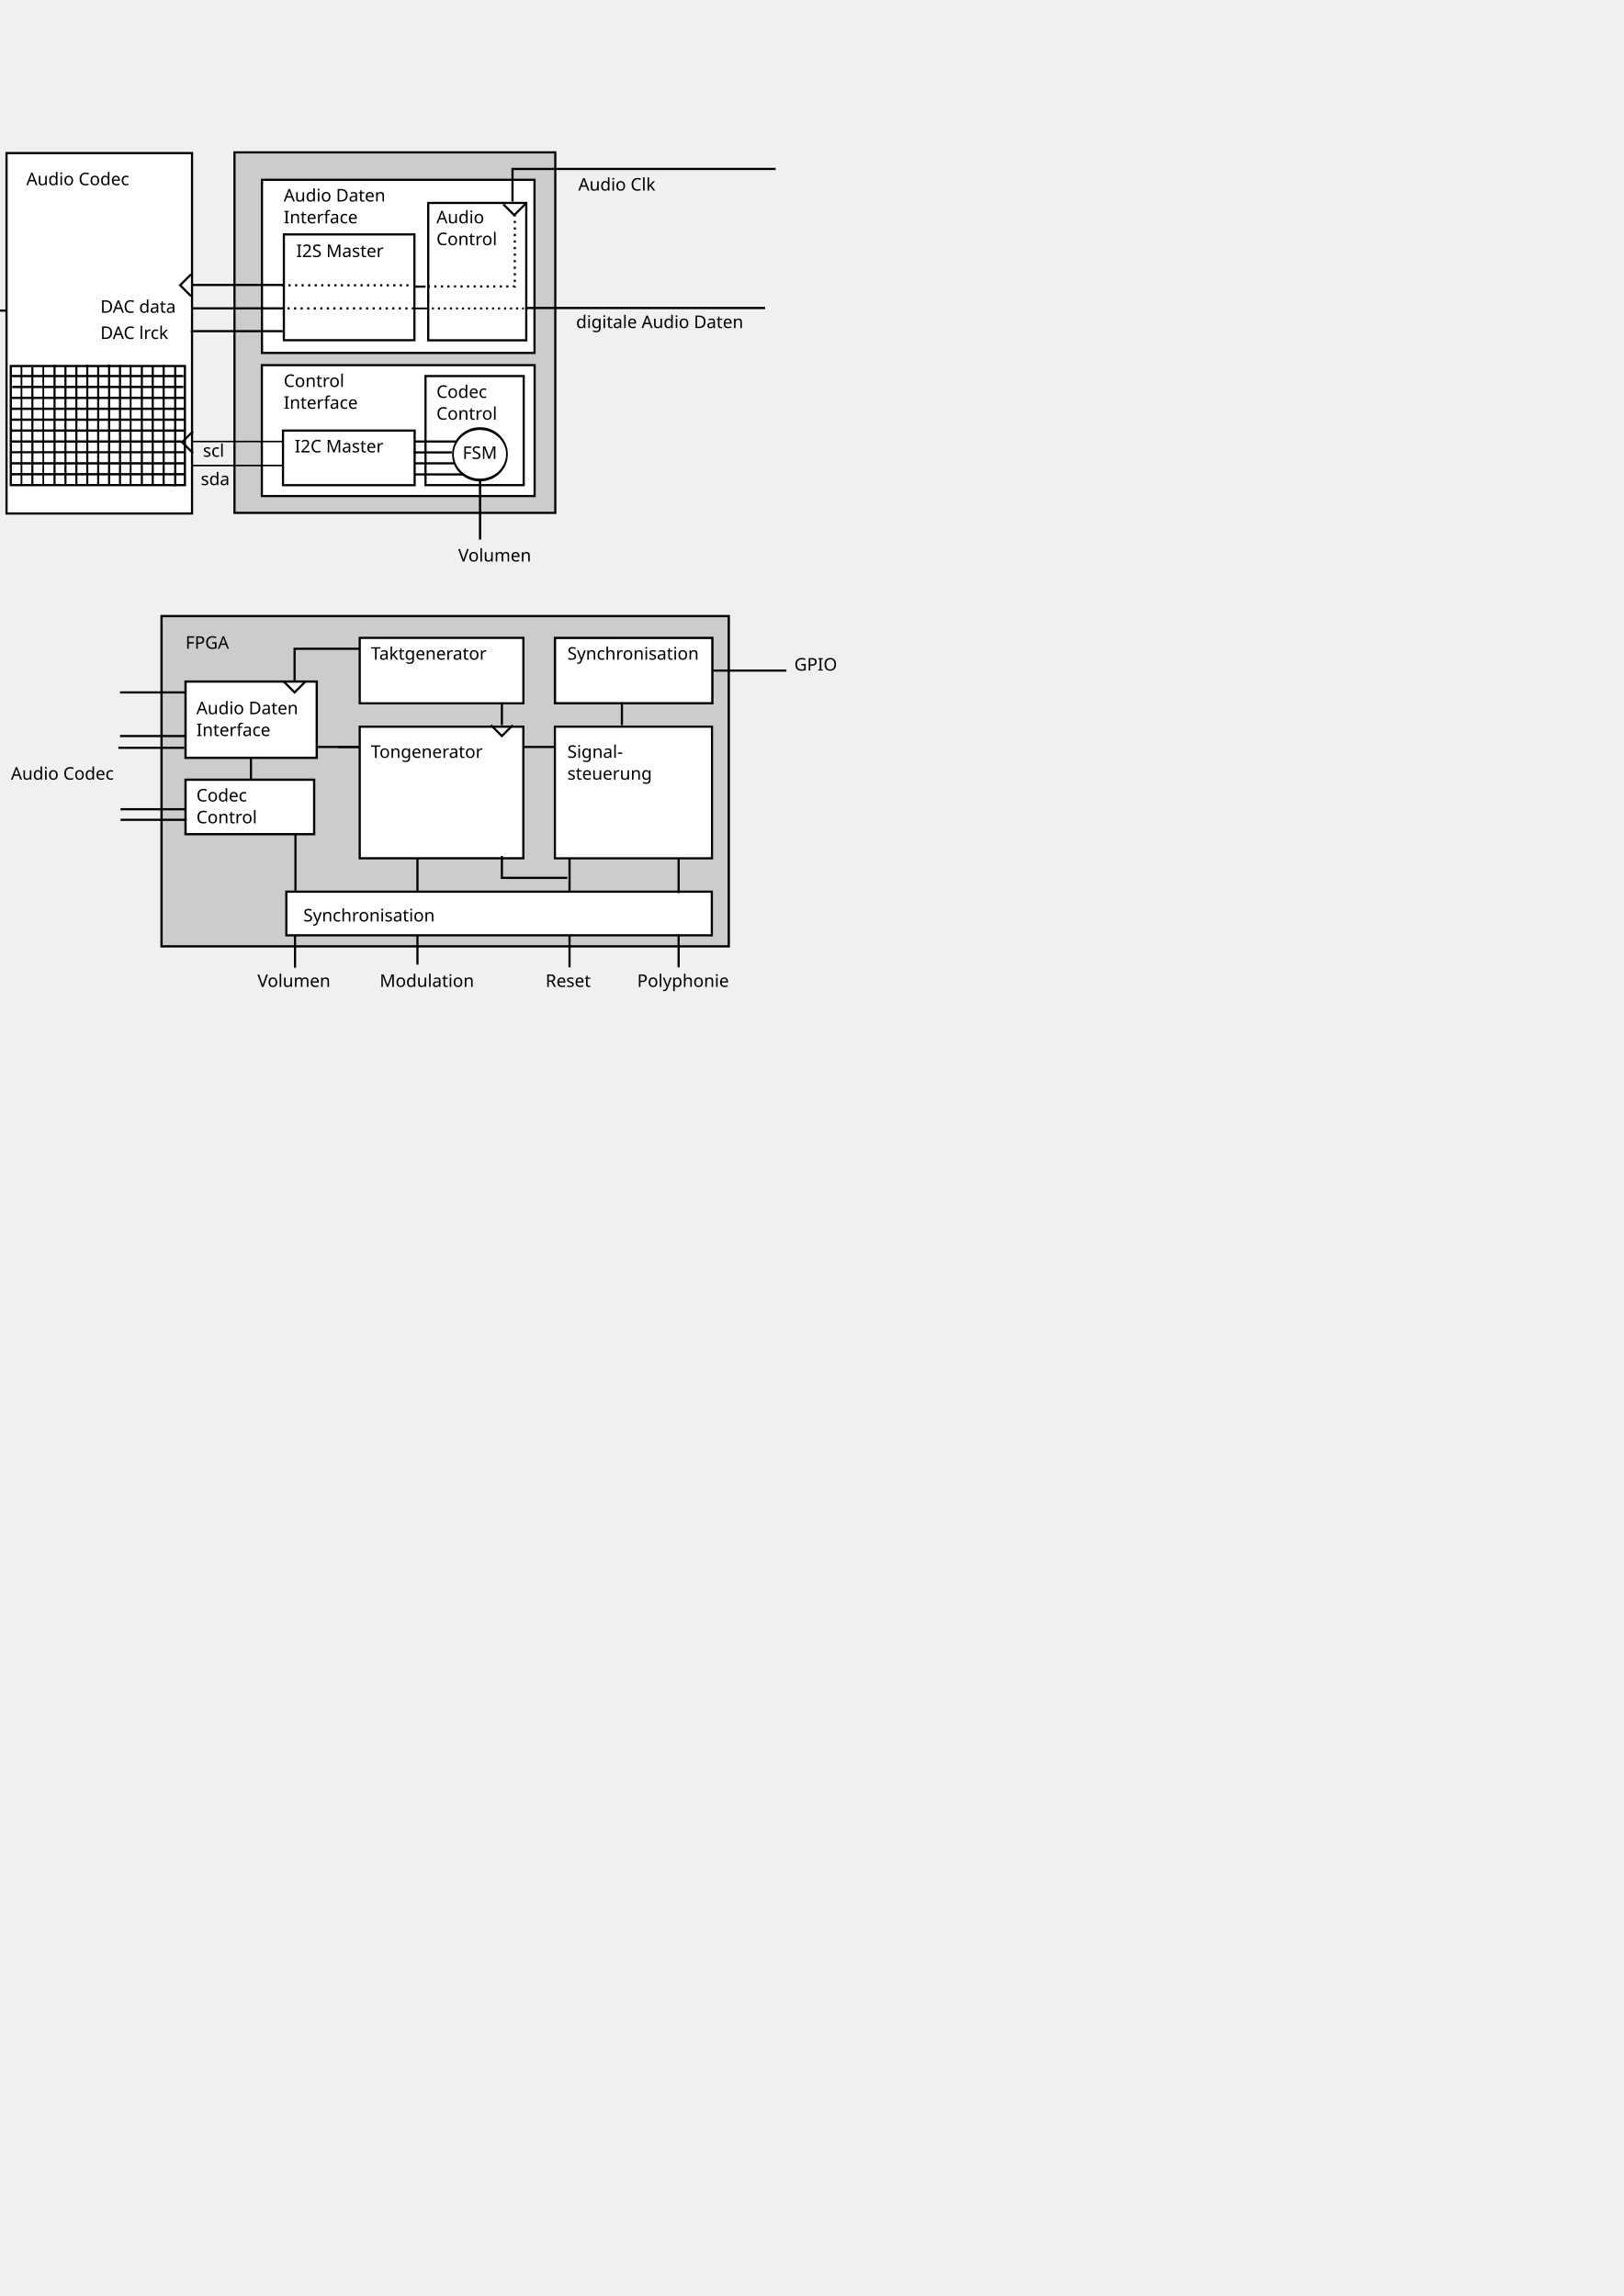
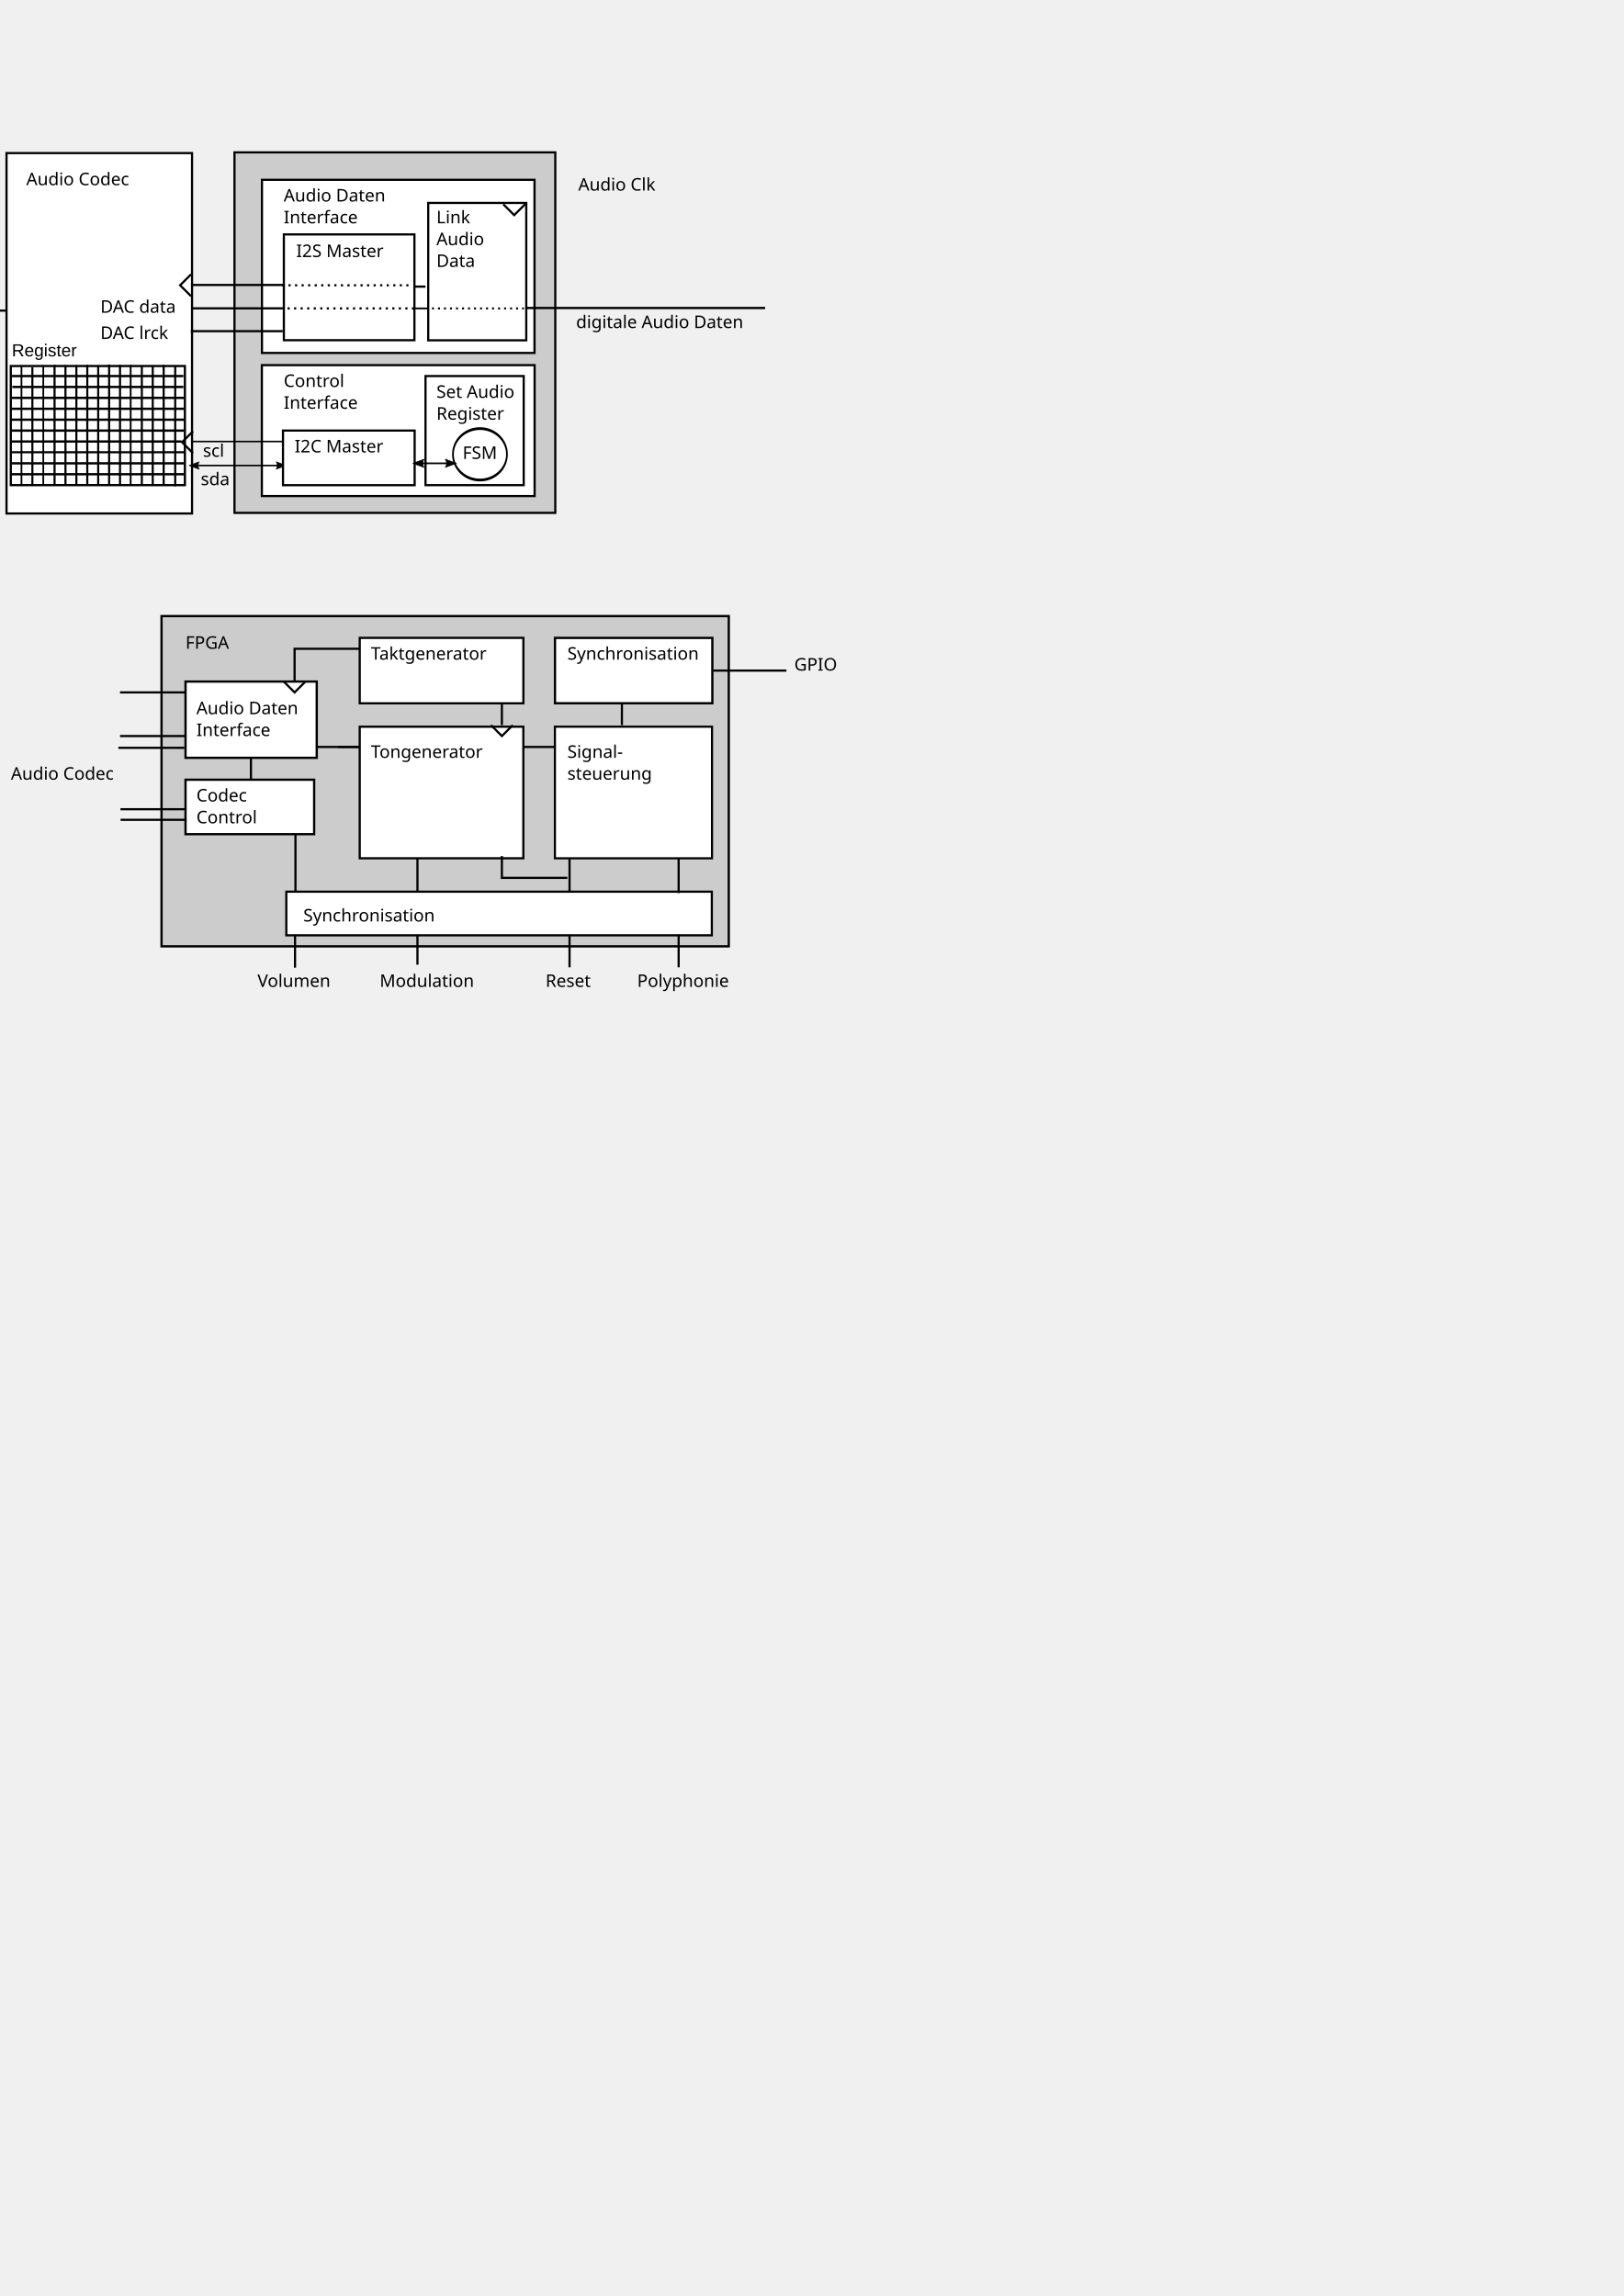
<svg xmlns="http://www.w3.org/2000/svg" width="744.094" height="1052.362" id="svg2" version="1.1">
-   <defs id="defs4" />
+   <defs id="defs4">
+     <marker style="overflow:visible" id="marker4851" refX="0.0" refY="0.0" orient="auto">
+       <path transform="scale(0.6) translate(0,0)" d="M 8.719,4.034 L -2.207,0.016 L 8.719,-4.002 C 6.973,-1.63 6.983,1.616 8.719,4.034 z " style="fill-rule:evenodd;stroke-width:0.625;stroke-linejoin:round;stroke:#000000;stroke-opacity:1;fill:#000000;fill-opacity:1" id="path4853" />
+     </marker>
+     <marker style="overflow:visible;" id="marker4793" refX="0.0" refY="0.0" orient="auto">
+       <path transform="scale(0.6) rotate(180) translate(0,0)" d="M 8.719,4.034 L -2.207,0.016 L 8.719,-4.002 C 6.973,-1.63 6.983,1.616 8.719,4.034 z " style="fill-rule:evenodd;stroke-width:0.625;stroke-linejoin:round;stroke:#000000;stroke-opacity:1;fill:#000000;fill-opacity:1" id="path4795" />
+     </marker>
+     <marker orient="auto" refY="0.0" refX="0.0" id="Arrow2Mstart" style="overflow:visible">
+       <path id="path4357" style="fill-rule:evenodd;stroke-width:0.625;stroke-linejoin:round;stroke:#000000;stroke-opacity:1;fill:#000000;fill-opacity:1" d="M 8.719,4.034 L -2.207,0.016 L 8.719,-4.002 C 6.973,-1.63 6.983,1.616 8.719,4.034 z " transform="scale(0.6) translate(0,0)" />
+     </marker>
+     <marker orient="auto" refY="0.0" refX="0.0" id="marker4691" style="overflow:visible;">
+       <path id="path4693" style="fill-rule:evenodd;stroke-width:0.625;stroke-linejoin:round;stroke:#000000;stroke-opacity:1;fill:#000000;fill-opacity:1" d="M 8.719,4.034 L -2.207,0.016 L 8.719,-4.002 C 6.973,-1.63 6.983,1.616 8.719,4.034 z " transform="scale(0.6) rotate(180) translate(0,0)" />
+     </marker>
+     <marker orient="auto" refY="0.0" refX="0.0" id="Arrow1Mend" style="overflow:visible;">
+       <path id="path4342" d="M 0.0,0.0 L 5.0,-5.0 L -12.5,0.0 L 5.0,5.0 L 0.0,0.0 z " style="fill-rule:evenodd;stroke:#000000;stroke-width:1pt;stroke-opacity:1;fill:#000000;fill-opacity:1" transform="scale(0.4) rotate(180) translate(10,0)" />
+     </marker>
+     <marker orient="auto" refY="0.0" refX="0.0" id="Arrow2Mend" style="overflow:visible;">
+       <path id="path4360" style="fill-rule:evenodd;stroke-width:0.625;stroke-linejoin:round;stroke:#000000;stroke-opacity:1;fill:#000000;fill-opacity:1" d="M 8.719,4.034 L -2.207,0.016 L 8.719,-4.002 C 6.973,-1.63 6.983,1.616 8.719,4.034 z " transform="scale(0.6) rotate(180) translate(0,0)" />
+     </marker>
+     <marker orient="auto" refY="0.0" refX="0.0" id="Arrow1Mstart" style="overflow:visible">
+       <path id="path4339" d="M 0.0,0.0 L 5.0,-5.0 L -12.5,0.0 L 5.0,5.0 L 0.0,0.0 z " style="fill-rule:evenodd;stroke:#000000;stroke-width:1pt;stroke-opacity:1;fill:#000000;fill-opacity:1" transform="scale(0.4) translate(10,0)" />
+     </marker>
+   </defs>
  <g id="layer1">
    <rect style="fill:#808080;fill-opacity:1;stroke:none;stroke-width:1;stroke-miterlimit:4;stroke-opacity:1;stroke-dasharray:none;stroke-dashoffset:0" id="rect3225" width="35" height="55" x="5" y="167.362" />
    <flowRoot xml:space="preserve" id="flowRoot3773" style="fill:black;stroke:none;stroke-opacity:1;stroke-width:1px;stroke-linejoin:miter;stroke-linecap:butt;fill-opacity:1;font-family:Sans;font-style:normal;font-weight:normal;font-size:8px;line-height:125%;letter-spacing:0px;word-spacing:0px">
      <flowRegion id="flowRegion3775">
        <rect id="rect3777" width="20.259" height="17.645" x="180.372" y="143.315" />
      </flowRegion>
      <flowPara id="flowPara3779" />
    </flowRoot>
    <flowRoot xml:space="preserve" id="flowRoot3781" style="fill:black;stroke:none;stroke-opacity:1;stroke-width:1px;stroke-linejoin:miter;stroke-linecap:butt;fill-opacity:1;font-family:Sans;font-style:normal;font-weight:normal;font-size:8px;line-height:125%;letter-spacing:0px;word-spacing:0px">
      <flowRegion id="flowRegion3783">
        <rect id="rect3785" width="25.487" height="16.338" x="207.819" y="145.276" />
      </flowRegion>
      <flowPara id="flowPara3787" />
    </flowRoot>
    <flowRoot xml:space="preserve" id="flowRoot3799" style="fill:black;stroke:none;stroke-opacity:1;stroke-width:1px;stroke-linejoin:miter;stroke-linecap:butt;fill-opacity:1;font-family:Sans;font-style:normal;font-weight:normal;font-size:8px;line-height:125%;letter-spacing:0px;word-spacing:0px">
      <flowRegion id="flowRegion3801">
        <rect id="rect3803" width="111.752" height="89.532" x="-139.2" y="21.761" />
      </flowRegion>
      <flowPara id="flowPara3805" />
    </flowRoot>
    <rect style="fill:#cccccc;fill-opacity:1;stroke:#000000;stroke-width:1.046;stroke-miterlimit:4;stroke-opacity:1;stroke-dasharray:none;stroke-dashoffset:0" id="rect3905" width="259.954" height="151.368" x="74.023" y="282.385" />
    <path style="fill:none;stroke:#000000;stroke-width:1;stroke-linecap:butt;stroke-linejoin:miter;stroke-opacity:1;stroke-miterlimit:4;stroke-dasharray:none" d="m 326.884,307.362 33.503,0" id="path3907" />
    <path style="fill:none;stroke:#000000;stroke-width:1;stroke-linecap:butt;stroke-linejoin:miter;stroke-miterlimit:4;stroke-opacity:1;stroke-dasharray:none" d="m 54.256,342.757 30.245,0" id="path3909" />
    <path style="fill:none;stroke:#000000;stroke-width:1;stroke-linecap:butt;stroke-linejoin:miter;stroke-miterlimit:4;stroke-opacity:1;stroke-dasharray:none" d="m 55.216,370.909 29.521,0" id="path3911" />
    <path style="fill:none;stroke:#000000;stroke-width:1px;stroke-linecap:butt;stroke-linejoin:miter;stroke-opacity:1" d="m 191.305,427.157 0,15" id="path3913" />
    <path style="fill:none;stroke:#000000;stroke-width:1;stroke-linecap:butt;stroke-linejoin:miter;stroke-miterlimit:4;stroke-opacity:1;stroke-dasharray:none" d="m 135.201,422.553 0,20.976" id="path3915" />
    <path style="fill:none;stroke:#000000;stroke-width:1px;stroke-linecap:butt;stroke-linejoin:miter;stroke-opacity:1" d="m 261,428.362 0,15" id="path3917" />
    <text xml:space="preserve" style="font-size:8px;font-style:normal;font-weight:normal;line-height:125%;letter-spacing:0px;word-spacing:0px;fill:#000000;fill-opacity:1;stroke:none;font-family:Sans" x="364" y="307.362" id="text3831-1">
      <tspan id="tspan3833-5" x="364" y="307.362">GPIO</tspan>
    </text>
    <text xml:space="preserve" style="font-size:8px;font-style:normal;font-weight:normal;line-height:125%;letter-spacing:0px;word-spacing:0px;fill:#000000;fill-opacity:1;stroke:none;font-family:Sans" x="118" y="452.362" id="text3813-5">
      <tspan id="tspan3815-7" x="118" y="452.362">Volumen</tspan>
    </text>
    <text xml:space="preserve" style="font-size:8px;font-style:normal;font-weight:normal;line-height:125%;letter-spacing:0px;word-spacing:0px;fill:#000000;fill-opacity:1;stroke:none;font-family:Sans" x="174" y="452.362" id="text3825-0">
      <tspan id="tspan3827-7" x="174" y="452.362">Modulation</tspan>
    </text>
    <text xml:space="preserve" style="font-size:8px;font-style:normal;font-weight:normal;line-height:125%;letter-spacing:0px;word-spacing:0px;fill:#000000;fill-opacity:1;stroke:none;font-family:Sans" x="250" y="452.362" id="text3821-8">
      <tspan id="tspan3823-9" x="250" y="452.362">Reset</tspan>
    </text>
    <text xml:space="preserve" style="font-size:8px;font-style:normal;font-weight:normal;line-height:125%;letter-spacing:0px;word-spacing:0px;fill:#000000;fill-opacity:1;stroke:none;font-family:Sans" x="5" y="357.362" id="text3769-3">
      <tspan id="tspan3771-6" x="5" y="357.362">Audio Codec</tspan>
    </text>
    <text xml:space="preserve" style="font-size:8px;font-style:normal;font-weight:normal;line-height:125%;letter-spacing:0px;word-spacing:0px;fill:#000000;fill-opacity:1;stroke:none;font-family:Sans" x="85" y="297.362" id="text3761-7">
      <tspan id="tspan3763-1" x="85" y="297.362">FPGA</tspan>
    </text>
    <rect style="fill:#ffffff;fill-opacity:1;stroke:#000000;stroke-width:1.052;stroke-miterlimit:4;stroke-opacity:1;stroke-dasharray:none;stroke-dashoffset:0" id="rect4066" width="72.119" height="29.948" x="254.333" y="292.388" />
    <rect style="fill:#ffffff;fill-opacity:1;stroke:#000000;stroke-width:1;stroke-miterlimit:4;stroke-opacity:1;stroke-dasharray:none;stroke-dashoffset:0" id="rect4068" width="75" height="30" x="164.849" y="292.362" />
    <text xml:space="preserve" style="font-size:8px;font-style:normal;font-weight:normal;line-height:125%;letter-spacing:0px;word-spacing:0px;fill:#000000;fill-opacity:1;stroke:none;font-family:Sans" x="170" y="302.362" id="text4070">
      <tspan id="tspan4072" x="170" y="302.362">Taktgenerator</tspan>
    </text>
    <text xml:space="preserve" style="font-size:8px;font-style:normal;font-weight:normal;line-height:125%;letter-spacing:0px;word-spacing:0px;fill:#000000;fill-opacity:1;stroke:none;font-family:Sans" x="260" y="302.362" id="text4074">
      <tspan id="tspan4076" x="260" y="302.362">Synchronisation</tspan>
    </text>
    <path style="fill:none;stroke:#000000;stroke-width:1;stroke-linecap:butt;stroke-linejoin:miter;stroke-miterlimit:4;stroke-opacity:1;stroke-dasharray:none" d="m 261,409.339 c 0,0 0,-16.109 0,-16.109" id="path4114" />
    <path style="fill:none;stroke:#000000;stroke-width:1;stroke-linecap:butt;stroke-linejoin:miter;stroke-miterlimit:4;stroke-opacity:1;stroke-dasharray:none" d="m 135.402,408.951 0,-29.579" id="path4116" />
    <path style="fill:none;stroke:#000000;stroke-width:1;stroke-linecap:butt;stroke-linejoin:miter;stroke-miterlimit:4;stroke-opacity:1;stroke-dasharray:none" d="m 191.305,410.529 0,-27.317" id="path4505" />
    <rect style="fill:#ffffff;fill-opacity:1;stroke:#000000;stroke-width:1;stroke-miterlimit:4;stroke-opacity:1;stroke-dasharray:none;stroke-dashoffset:0" id="rect4078" width="195" height="20" x="131.211" y="408.698" />
    <text xml:space="preserve" style="font-size:8px;font-style:normal;font-weight:normal;line-height:125%;letter-spacing:0px;word-spacing:0px;fill:#000000;fill-opacity:1;stroke:none;font-family:Sans" x="139" y="422.362" id="text4080">
      <tspan id="tspan4082" x="139" y="422.362">Synchronisation</tspan>
    </text>
    <rect style="fill:#ffffff;fill-opacity:1;stroke:#000000;stroke-width:1.045;stroke-miterlimit:4;stroke-opacity:1;stroke-dasharray:none;stroke-dashoffset:0" id="rect4084" width="60.135" height="34.955" x="85.022" y="312.385" />
    <rect style="fill:#ffffff;fill-opacity:1;stroke:#000000;stroke-width:1.035;stroke-miterlimit:4;stroke-opacity:1;stroke-dasharray:none;stroke-dashoffset:0" id="rect4086" width="58.95" height="24.965" x="85.017" y="357.379" />
    <text xml:space="preserve" style="font-size:8px;font-style:normal;font-weight:normal;line-height:125%;letter-spacing:0px;word-spacing:0px;fill:#000000;fill-opacity:1;stroke:none;font-family:Sans" x="90" y="327.362" id="text4088">
      <tspan id="tspan4090" x="90" y="327.362">Audio Daten </tspan>
      <tspan x="90" y="337.362" id="tspan4092">Interface</tspan>
    </text>
    <text xml:space="preserve" style="font-size:8px;font-style:normal;font-weight:normal;line-height:125%;letter-spacing:0px;word-spacing:0px;fill:#000000;fill-opacity:1;stroke:none;font-family:Sans" x="90" y="367.362" id="text4094">
      <tspan id="tspan4096" x="90" y="367.362">Codec </tspan>
      <tspan x="90" y="377.362" id="tspan4098">Control</tspan>
    </text>
    <rect style="fill:#ffffff;fill-opacity:1;stroke:#000000;stroke-width:1;stroke-miterlimit:4;stroke-opacity:1;stroke-dasharray:none;stroke-dashoffset:0" id="rect4100" width="74.978" height="60.303" x="164.849" y="333.084" />
    <text xml:space="preserve" style="font-size:8px;font-style:normal;font-weight:normal;line-height:125%;letter-spacing:0px;word-spacing:0px;fill:#000000;fill-opacity:1;stroke:none;font-family:Sans" x="170" y="347.362" id="text4102">
      <tspan id="tspan4104" x="170" y="347.362">Tongenerator</tspan>
    </text>
    <path style="fill:none;stroke:#000000;stroke-width:1px;stroke-linecap:butt;stroke-linejoin:miter;stroke-opacity:1" d="m 155,342.362 10,0" id="path4108" />
    <path style="fill:none;stroke:#000000;stroke-width:1px;stroke-linecap:butt;stroke-linejoin:miter;stroke-opacity:1" d="m 115,347.362 0,10" id="path4110" />
    <path style="fill:none;stroke:#000000;stroke-width:1px;stroke-linecap:butt;stroke-linejoin:miter;stroke-opacity:1" d="m 285,322.362 0,10" id="path4112" />
    <path style="fill:none;stroke:#000000;stroke-width:1px;stroke-linecap:butt;stroke-linejoin:miter;stroke-opacity:1" d="m 240,342.362 15,0" id="path4325" />
    <rect style="fill:#ffffff;fill-opacity:1;stroke:#000000;stroke-width:0.98;stroke-miterlimit:4;stroke-opacity:1;stroke-dasharray:none;stroke-dashoffset:0" id="rect4100-1" width="71.995" height="60.323" x="254.296" y="333.075" />
    <text xml:space="preserve" style="font-size:8px;font-style:normal;font-weight:normal;line-height:125%;letter-spacing:0px;word-spacing:0px;fill:#000000;fill-opacity:1;stroke:none;font-family:Sans" x="260" y="347.362" id="text4319">
      <tspan id="tspan4321" x="260" y="347.362">Signal-</tspan>
      <tspan x="260" y="357.362" id="tspan4323">steuerung</tspan>
    </text>
    <rect style="fill:#cccccc;fill-opacity:1;stroke:#000000;stroke-width:1;stroke-miterlimit:4;stroke-opacity:1;stroke-dasharray:none;stroke-dashoffset:0" id="rect4367" width="147.02" height="165.233" x="107.454" y="69.836" />
    <path style="fill:none;stroke:#000000;stroke-width:1px;stroke-linecap:butt;stroke-linejoin:miter;stroke-opacity:1" d="m 165,297.362 -30,0 0,15" id="path4371" />
    <path style="fill:none;stroke:#000000;stroke-width:1px;stroke-linecap:butt;stroke-linejoin:miter;stroke-opacity:1" d="M 230,322.362" id="path4373" />
    <path style="fill:none;stroke:#000000;stroke-width:1px;stroke-linecap:butt;stroke-linejoin:miter;stroke-opacity:1" d="m 230,322.362 0,10" id="path4375" />
    <path style="fill:none;stroke:#000000;stroke-width:1px;stroke-linecap:butt;stroke-linejoin:miter;stroke-opacity:1" d="m 225,332.362 5,5 5,-5" id="path4377" />
    <path style="fill:none;stroke:#000000;stroke-width:1px;stroke-linecap:butt;stroke-linejoin:miter;stroke-opacity:1" d="m 130,312.362 5,5 5,-5" id="path4379" />
    <path style="fill:none;stroke:#000000;stroke-width:1px;stroke-linecap:butt;stroke-linejoin:miter;stroke-opacity:1" d="m 145,342.362 20,0" id="path4381" />
    <text xml:space="preserve" style="font-size:8px;font-style:normal;font-weight:normal;line-height:125%;letter-spacing:0px;word-spacing:0px;fill:#000000;fill-opacity:1;stroke:none;font-family:Sans" x="264" y="150.362" id="text4387">
      <tspan id="tspan4389" x="264" y="150.362">digitale Audio Daten</tspan>
    </text>
    <path style="fill:none;stroke:#000000;stroke-width:1px;stroke-linecap:butt;stroke-linejoin:miter;stroke-opacity:1" d="m 85,337.362 -30,0" id="path4413" />
    <rect style="fill:#ffffff;fill-opacity:1;stroke:#000000;stroke-width:1;stroke-miterlimit:4;stroke-opacity:1;stroke-dasharray:none;stroke-dashoffset:0" id="rect4415" width="124.898" height="79.356" x="120.051" y="82.413" />
    <path style="fill:none;stroke:#000000;stroke-width:1.032;stroke-linecap:butt;stroke-linejoin:miter;stroke-miterlimit:4;stroke-opacity:1;stroke-dasharray:none" d="m 238.484,141.165 112.149,0" id="path4383" />
    <rect style="fill:#ffffff;fill-opacity:1;stroke:#000000;stroke-width:1;stroke-miterlimit:4;stroke-opacity:1;stroke-dasharray:none;stroke-dashoffset:0" id="rect4417" width="125" height="60" x="120" y="167.362" />
    <text xml:space="preserve" style="font-size:8px;font-style:normal;font-weight:normal;line-height:125%;letter-spacing:0px;word-spacing:0px;fill:#000000;fill-opacity:1;stroke:none;font-family:Sans" x="130" y="92.362" id="text4088-0">
      <tspan id="tspan4090-1" x="130" y="92.362">Audio Daten </tspan>
      <tspan x="130" y="102.362" id="tspan4092-9">Interface</tspan>
    </text>
    <text xml:space="preserve" style="font-size:8px;font-style:normal;font-weight:normal;line-height:125%;letter-spacing:0px;word-spacing:0px;fill:#000000;fill-opacity:1;stroke:none;font-family:Sans" x="130" y="167.362" id="text4094-8">
      <tspan id="tspan4096-6" x="130" y="167.362" />
      <tspan x="130" y="177.362" id="tspan4098-3">Control </tspan>
      <tspan x="130" y="187.362" id="tspan4680">Interface</tspan>
    </text>
-     <path style="fill:none;stroke:#000000;stroke-width:1;stroke-linecap:butt;stroke-linejoin:miter;stroke-miterlimit:4;stroke-opacity:1;stroke-dasharray:none" d="m 234.87,92.368 0,-14.931 120.593,0" id="path4471" />
    <flowRoot xml:space="preserve" id="flowRoot4473" style="fill:black;stroke:none;stroke-opacity:1;stroke-width:1px;stroke-linejoin:miter;stroke-linecap:butt;fill-opacity:1;font-family:Sans;font-style:normal;font-weight:normal;font-size:8px;line-height:125%;letter-spacing:0px;word-spacing:0px">
      <flowRegion id="flowRegion4475">
        <rect id="rect4477" width="40.964" height="46.185" x="194.779" y="87.302" />
      </flowRegion>
      <flowPara id="flowPara4479" />
    </flowRoot>
    <rect style="fill:#ffffff;fill-opacity:1;stroke:#000000;stroke-width:1;stroke-miterlimit:4;stroke-opacity:1;stroke-dasharray:none;stroke-dashoffset:0" id="rect4481" width="44.931" height="62.963" x="196.239" y="93.019" />
    <rect style="fill:#ffffff;fill-opacity:1;stroke:#000000;stroke-width:1;stroke-miterlimit:4;stroke-opacity:1;stroke-dasharray:none;stroke-dashoffset:0" id="rect4483" width="59.832" height="48.486" x="130.084" y="107.446" />
-     <text xml:space="preserve" style="font-size:8px;font-style:normal;font-weight:normal;line-height:125%;letter-spacing:0px;word-spacing:0px;fill:#000000;fill-opacity:1;stroke:none;font-family:Sans" x="200" y="102.362" id="text4485">
-       <tspan id="tspan4487" x="200" y="102.362">Audio</tspan>
-       <tspan x="200" y="112.362" id="tspan4489">Control</tspan>
+     <text xml:space="preserve" style="font-style:normal;font-weight:normal;font-size:8px;line-height:125%;font-family:Sans;letter-spacing:0px;word-spacing:0px;fill:#000000;fill-opacity:1;stroke:none" x="200" y="102.362" id="text4485">
+       <tspan id="tspan4487" x="200" y="102.362">Link</tspan>
+       <tspan x="200" y="112.362" id="tspan4993">Audio</tspan>
+       <tspan x="200" y="122.362" id="tspan4489">Data</tspan>
    </text>
    <text xml:space="preserve" style="font-size:8px;font-style:normal;font-weight:normal;line-height:125%;letter-spacing:0px;word-spacing:0px;fill:#000000;fill-opacity:1;stroke:none;font-family:Sans" x="135.743" y="117.824" id="text4491">
      <tspan id="tspan4493" x="135.743" y="117.824">I2S Master</tspan>
    </text>
    <path style="fill:none;stroke:#000000;stroke-width:1px;stroke-linecap:butt;stroke-linejoin:miter;stroke-opacity:1" d="m 230.639,93.607 5,5 5,-5" id="path4469" />
    <text xml:space="preserve" style="font-size:8px;font-style:normal;font-weight:normal;line-height:125%;letter-spacing:0px;word-spacing:0px;fill:#000000;fill-opacity:1;stroke:none;font-family:Sans" x="265" y="87.362" id="text4495">
      <tspan id="tspan4497" x="265" y="87.362">Audio Clk</tspan>
    </text>
    <path style="fill:none;stroke:#000000;stroke-width:1px;stroke-linecap:butt;stroke-linejoin:miter;stroke-opacity:1" d="m -45,142.362 50,0" id="path4710" />
    <rect style="fill:#ffffff;fill-opacity:1;stroke:#000000;stroke-width:1;stroke-miterlimit:4;stroke-opacity:1;stroke-dasharray:none;stroke-dashoffset:0" id="rect4499" width="85.014" height="165.195" x="2.993" y="70.166" />
    <rect style="fill:none;fill-opacity:1;stroke:#000000;stroke-width:1.018;stroke-miterlimit:4;stroke-opacity:1;stroke-dasharray:none;stroke-dashoffset:0" id="rect3139" width="79.786" height="54.589" x="4.944" y="167.764" />
    <text xml:space="preserve" style="font-size:8px;font-style:normal;font-weight:normal;line-height:125%;letter-spacing:0px;word-spacing:0px;fill:#000000;fill-opacity:1;stroke:none;font-family:Sans" x="12.048" y="84.892" id="text4501">
      <tspan id="tspan4503" x="12.048" y="84.892">Audio Codec</tspan>
    </text>
    <path style="fill:none;stroke:#000000;stroke-width:1px;stroke-linecap:butt;stroke-linejoin:miter;stroke-opacity:1" d="m 311,428.362 0,15" id="path3917-7" />
    <path style="fill:none;stroke:#000000;stroke-width:1;stroke-linecap:butt;stroke-linejoin:miter;stroke-miterlimit:4;stroke-opacity:1;stroke-dasharray:none" d="m 311,409.339 c 0,0 0,-16.109 0,-16.109" id="path4114-4" />
    <text xml:space="preserve" style="font-size:8px;font-style:normal;font-weight:normal;line-height:125%;letter-spacing:0px;word-spacing:0px;fill:#000000;fill-opacity:1;stroke:none;font-family:Sans" x="292" y="452.362" id="text4528">
      <tspan id="tspan4530" x="292" y="452.362">Polyphonie</tspan>
    </text>
    <path style="fill:none;stroke:#000000;stroke-width:1px;stroke-linecap:butt;stroke-linejoin:miter;stroke-opacity:1" d="m 260,402.362 -30,0 0,-10" id="path4532" />
-     <text xml:space="preserve" style="font-size:8px;font-style:normal;font-weight:normal;line-height:125%;letter-spacing:0px;word-spacing:0px;fill:#000000;fill-opacity:1;stroke:none;font-family:Sans" x="210" y="257.362" id="text4536">
-       <tspan id="tspan4538" x="210" y="257.362">Volumen</tspan>
-     </text>
    <path style="fill:none;stroke:#000000;stroke-width:1;stroke-linecap:butt;stroke-linejoin:miter;stroke-miterlimit:4;stroke-opacity:1;stroke-dasharray:none" d="m 130.252,130.61 -42.131,0" id="path4540" />
    <path style="fill:none;stroke:#000000;stroke-width:0.918;stroke-linecap:butt;stroke-linejoin:miter;stroke-miterlimit:4;stroke-opacity:1;stroke-dasharray:0.918, 1.836;stroke-dashoffset:0" d="m 197.953,141.362 4.213,0 c 4.213,0 37.913,0 37.913,0" id="path4562" />
    <path style="fill:none;stroke:#000000;stroke-width:0.819px;stroke-linecap:butt;stroke-linejoin:miter;stroke-opacity:1" d="m 189.836,141.362 6.714,0" id="path4566" />
    <path style="fill:none;stroke:#000000;stroke-width:1px;stroke-linecap:butt;stroke-linejoin:miter;stroke-opacity:1" d="m 190,131.362 5,0" id="path4568" />
-     <path style="fill:none;stroke:#000000;stroke-width:1;stroke-linecap:butt;stroke-linejoin:miter;stroke-miterlimit:4;stroke-opacity:1;stroke-dasharray:1,2;stroke-dashoffset:0" d="m 235.932,98.217 0,33.078 -40.086,0" id="path4570" />
    <path style="fill:none;stroke:#000000;stroke-width:0.708px;stroke-linecap:butt;stroke-linejoin:miter;stroke-opacity:1" d="m 130.249,202.362 -42.652,0" id="path4540-1" />
-     <path style="fill:none;stroke:#000000;stroke-width:0.708px;stroke-linecap:butt;stroke-linejoin:miter;stroke-opacity:1" d="m 130.249,213.362 -42.652,0" id="path4542-8" />
+     <path style="fill:none;stroke:#000000;stroke-width:0.708px;stroke-linecap:butt;stroke-linejoin:miter;stroke-opacity:1;marker-end:url(#marker4793);marker-start:url(#marker4851)" d="m 130.249,213.362 -42.652,0" id="path4542-8" />
    <text xml:space="preserve" style="font-size:8px;font-style:normal;font-weight:normal;line-height:125%;letter-spacing:0px;word-spacing:0px;fill:#000000;fill-opacity:1;stroke:none;font-family:Sans" x="93" y="209.362" id="text4572-2">
      <tspan id="tspan4574-6" x="93" y="209.362">scl</tspan>
    </text>
    <text xml:space="preserve" style="font-size:8px;font-style:normal;font-weight:normal;line-height:125%;letter-spacing:0px;word-spacing:0px;fill:#000000;fill-opacity:1;stroke:none;font-family:Sans" x="92" y="222.362" id="text4576-1">
      <tspan id="tspan4578-1" x="92" y="222.362">sda</tspan>
    </text>
    <path style="fill:none;stroke:#000000;stroke-width:1;stroke-linecap:butt;stroke-linejoin:miter;stroke-miterlimit:4;stroke-opacity:1;stroke-dasharray:none" d="m 55.256,375.757 30.245,0" id="path3909-9" />
    <path style="fill:none;stroke:#000000;stroke-width:1px;stroke-linecap:butt;stroke-linejoin:miter;stroke-opacity:1" d="m 87.552,135.746 -5,-5 5,-5" id="path4633" />
    <path style="fill:none;stroke:#000000;stroke-width:1;stroke-linecap:butt;stroke-linejoin:miter;stroke-miterlimit:4;stroke-opacity:1;stroke-dasharray:none" d="m 129.857,141.326 -42.131,0" id="path4540-14" />
    <path style="fill:none;stroke:#000000;stroke-width:1;stroke-linecap:butt;stroke-linejoin:miter;stroke-miterlimit:4;stroke-opacity:1;stroke-dasharray:none" d="m 129.569,151.788 -42.131,0" id="path4540-5" />
    <path style="fill:none;stroke:#000000;stroke-width:1px;stroke-linecap:butt;stroke-linejoin:miter;stroke-opacity:1" d="M 85,317.362" id="path4660" />
    <path style="fill:none;stroke:#000000;stroke-width:1px;stroke-linecap:butt;stroke-linejoin:miter;stroke-opacity:1" d="m 85,317.362 -30,0" id="path4662" />
    <path style="fill:none;stroke:#000000;stroke-width:1;stroke-linecap:butt;stroke-linejoin:miter;stroke-miterlimit:4;stroke-opacity:1;stroke-dasharray:1, 2;stroke-dashoffset:0" d="m 129.197,130.764 60,0" id="path4664" />
    <text xml:space="preserve" style="font-size:8px;font-style:normal;font-weight:normal;line-height:125%;letter-spacing:0px;word-spacing:0px;fill:#000000;fill-opacity:1;stroke:none;font-family:Sans" x="46" y="143.362" id="text4666">
      <tspan id="tspan4668" x="46" y="143.362">DAC data</tspan>
    </text>
    <text xml:space="preserve" style="font-size:8px;font-style:normal;font-weight:normal;line-height:125%;letter-spacing:0px;word-spacing:0px;fill:#000000;fill-opacity:1;stroke:none;font-family:Sans" x="46" y="155.362" id="text4670">
      <tspan id="tspan4672" x="46" y="155.362">DAC lrck</tspan>
    </text>
    <rect style="fill:#ffffff;fill-opacity:1;stroke:#000000;stroke-width:1;stroke-miterlimit:4;stroke-opacity:1;stroke-dasharray:none;stroke-dashoffset:0" id="rect4674" width="60.33" height="25.036" x="129.688" y="197.344" />
    <path style="fill:none;stroke:#000000;stroke-width:1;stroke-linecap:butt;stroke-linejoin:miter;stroke-miterlimit:4;stroke-opacity:1;stroke-dasharray:1, 2;stroke-dashoffset:0" d="m 189.752,141.353 -60,0" id="path4676" />
    <rect style="fill:#ffffff;fill-opacity:1;stroke:#000000;stroke-width:1;stroke-miterlimit:4;stroke-opacity:1;stroke-dasharray:none;stroke-dashoffset:0" id="rect4678" width="45" height="50" x="195" y="172.362" />
    <text xml:space="preserve" style="font-size:8px;font-style:normal;font-weight:normal;line-height:125%;letter-spacing:0px;word-spacing:0px;fill:#000000;fill-opacity:1;stroke:none;font-family:Sans" x="135" y="207.362" id="text4682">
      <tspan id="tspan4684" x="135" y="207.362">I2C Master</tspan>
    </text>
-     <text xml:space="preserve" style="font-size:8px;font-style:normal;font-weight:normal;line-height:125%;letter-spacing:0px;word-spacing:0px;fill:#000000;fill-opacity:1;stroke:none;font-family:Sans" x="200" y="182.362" id="text4686">
-       <tspan id="tspan4688" x="200" y="182.362">Codec</tspan>
-       <tspan x="200" y="192.362" id="tspan4690">Control</tspan>
-     </text>
-     <path style="fill:none;stroke:#000000;stroke-width:1;stroke-linecap:butt;stroke-linejoin:miter;stroke-opacity:1;stroke-miterlimit:4;stroke-dasharray:none" d="m 189.92,202.362 19.54,0" id="path4692" />
-     <path style="fill:none;stroke:#000000;stroke-width:1;stroke-linecap:butt;stroke-linejoin:miter;stroke-opacity:1;stroke-miterlimit:4;stroke-dasharray:none" d="m 189.551,207.362 17.5,0" id="path4694" />
-     <path style="fill:none;stroke:#000000;stroke-width:1;stroke-linecap:butt;stroke-linejoin:miter;stroke-opacity:1;stroke-miterlimit:4;stroke-dasharray:none" d="m 190.266,212.362 17.867,0" id="path4696" />
-     <path style="fill:none;stroke:#000000;stroke-width:1;stroke-linecap:butt;stroke-linejoin:miter;stroke-opacity:1;stroke-miterlimit:4;stroke-dasharray:none" d="m 189.881,217.444 22.558,0" id="path4698" />
+     <text xml:space="preserve" style="font-style:normal;font-weight:normal;font-size:8px;line-height:125%;font-family:Sans;letter-spacing:0px;word-spacing:0px;fill:#000000;fill-opacity:1;stroke:none" x="200" y="182.362" id="text4686">
+       <tspan x="200" y="182.362" id="tspan4690">Set Audio</tspan>
+       <tspan x="200" y="192.362" id="tspan3527">Register</tspan>
+     </text>
+     <path style="fill:none;stroke:#000000;stroke-width:0.78;stroke-linecap:butt;stroke-linejoin:miter;stroke-opacity:1;stroke-miterlimit:4;stroke-dasharray:none;marker-start:url(#Arrow2Mstart);marker-end:url(#marker4691)" d="m 190.266,212.362 17.867,0" id="path4696" />
    <text xml:space="preserve" style="font-size:8px;font-style:normal;font-weight:normal;line-height:125%;letter-spacing:0px;word-spacing:0px;fill:#000000;fill-opacity:1;stroke:none;font-family:Sans" x="283.825" y="213.022" id="text4702">
      <tspan id="tspan4704" x="283.825" y="213.022" />
    </text>
    <text xml:space="preserve" style="font-size:8px;font-style:normal;font-weight:normal;line-height:125%;letter-spacing:0px;word-spacing:0px;fill:#000000;fill-opacity:1;stroke:none;font-family:Sans" x="-45" y="137.362" id="text4706">
      <tspan id="tspan4708" x="-45" y="137.362">Line out</tspan>
    </text>
    <path style="fill:none;stroke:#000000;stroke-width:1.06px;stroke-linecap:butt;stroke-linejoin:miter;stroke-opacity:1" d="m 5.323,172.362 78.701,0" id="path3143" />
    <path style="fill:none;stroke:#000000;stroke-width:1.058px;stroke-linecap:butt;stroke-linejoin:miter;stroke-opacity:1" d="m 5.647,177.362 78.379,0" id="path3145" />
    <path style="fill:none;stroke:#000000;stroke-width:1.06px;stroke-linecap:butt;stroke-linejoin:miter;stroke-opacity:1" d="m 5.486,182.362 78.701,0" id="path3147" />
    <path style="fill:none;stroke:#000000;stroke-width:1.063px;stroke-linecap:butt;stroke-linejoin:miter;stroke-opacity:1" d="m 5.161,187.362 79.024,0" id="path3149" />
    <path style="fill:none;stroke:#000000;stroke-width:1.063px;stroke-linecap:butt;stroke-linejoin:miter;stroke-opacity:1" d="m 5.325,192.362 79.024,0" id="path3151" />
    <path style="fill:none;stroke:#000000;stroke-width:1.064px;stroke-linecap:butt;stroke-linejoin:miter;stroke-opacity:1" d="m 4.999,197.362 79.185,0" id="path3153" />
    <path style="fill:none;stroke:#000000;stroke-width:1.055px;stroke-linecap:butt;stroke-linejoin:miter;stroke-opacity:1" d="m 5.317,202.362 77.896,0" id="path3155" />
    <path style="fill:none;stroke:#000000;stroke-width:0.977px;stroke-linecap:butt;stroke-linejoin:miter;stroke-opacity:1" d="m 4.837,207.28 79.836,0" id="path3157" />
    <path style="fill:none;stroke:#000000;stroke-width:1.061px;stroke-linecap:butt;stroke-linejoin:miter;stroke-opacity:1" d="m 5.324,212.362 78.862,0" id="path3159" />
    <path style="fill:none;stroke:#000000;stroke-width:1.063px;stroke-linecap:butt;stroke-linejoin:miter;stroke-opacity:1" d="m 5.161,217.362 79.024,0" id="path3161" />
    <path style="fill:none;stroke:#000000;stroke-width:0.952px;stroke-linecap:butt;stroke-linejoin:miter;stroke-opacity:1" d="m 14.837,168.361 0,54.375" id="path3163" />
    <path style="fill:none;stroke:#000000;stroke-width:0.786px;stroke-linecap:butt;stroke-linejoin:miter;stroke-opacity:1" d="m 19.837,167.386 0,55.018" id="path3165" />
    <path style="fill:none;stroke:#000000;stroke-width:0.959px;stroke-linecap:butt;stroke-linejoin:miter;stroke-opacity:1" d="m 25,167.224 0,55.178" id="path3167" />
    <path style="fill:none;stroke:#000000;stroke-width:0.958px;stroke-linecap:butt;stroke-linejoin:miter;stroke-opacity:1" d="m 30,167.386 0,55.018" id="path3169" />
    <path style="fill:none;stroke:#000000;stroke-width:0.958px;stroke-linecap:butt;stroke-linejoin:miter;stroke-opacity:1" d="m 35,167.386 0,55.018" id="path3171" />
    <path style="fill:none;stroke:#000000;stroke-width:0.959px;stroke-linecap:butt;stroke-linejoin:miter;stroke-opacity:1" d="m 40,167.224 0,55.178" id="path3173" />
    <path style="fill:none;stroke:#000000;stroke-width:0.956px;stroke-linecap:butt;stroke-linejoin:miter;stroke-opacity:1" d="m 45,167.548 0,54.857" id="path3175" />
    <path style="fill:none;stroke:#000000;stroke-width:0.96px;stroke-linecap:butt;stroke-linejoin:miter;stroke-opacity:1" d="m 50,167.063 0,55.338" id="path3177" />
    <path style="fill:none;stroke:#000000;stroke-width:0.959px;stroke-linecap:butt;stroke-linejoin:miter;stroke-opacity:1" d="m 55,167.224 0,55.178" id="path3179" />
    <path style="fill:none;stroke:#000000;stroke-width:0.824px;stroke-linecap:butt;stroke-linejoin:miter;stroke-opacity:1" d="m 59.876,167.275 0,55.127" id="path3181" />
    <path style="fill:none;stroke:#000000;stroke-width:0.954px;stroke-linecap:butt;stroke-linejoin:miter;stroke-opacity:1" d="m 65,167.766 0,54.641" id="path3183" />
    <path style="fill:none;stroke:#000000;stroke-width:0.956px;stroke-linecap:butt;stroke-linejoin:miter;stroke-opacity:1" d="m 70,167.521 0,54.884" id="path3185" />
    <path style="fill:none;stroke:#000000;stroke-width:0.959px;stroke-linecap:butt;stroke-linejoin:miter;stroke-opacity:1" d="m 75,167.275 0,55.128" id="path3187" />
    <path style="fill:none;stroke:#000000;stroke-width:0.786px;stroke-linecap:butt;stroke-linejoin:miter;stroke-opacity:1" d="m 9.837,167.733 0,55.018" id="path3165-3" />
    <path style="fill:none;stroke:#000000;stroke-width:0.959px;stroke-linecap:butt;stroke-linejoin:miter;stroke-opacity:1" d="m 80.294,167.766 0,55.128" id="path3187-2" />
    <path style="fill:none;stroke:#000000;stroke-width:1px;stroke-linecap:butt;stroke-linejoin:miter;stroke-opacity:1" d="m 88.431,197.689 -5,5 5,5" id="path4700" />
    <path style="fill:none;stroke:#000000;stroke-width:0.802;stroke-miterlimit:4;stroke-opacity:1;stroke-dasharray:none" id="path3995" d="m 230,209.862 a 12.5,7.5 0 1 1 -25,0 12.5,7.5 0 1 1 25,0 z" transform="matrix(0.990101,0,0,1.571754,4.604086,-121.6235)" />
    <path style="fill:none;stroke:#000000;stroke-width:1px;stroke-linecap:butt;stroke-linejoin:miter;stroke-opacity:1" d="M 220,222.362" id="path4001" />
    <text xml:space="preserve" style="font-size:8px;font-style:normal;font-weight:normal;line-height:125%;letter-spacing:0px;word-spacing:0px;fill:#000000;fill-opacity:1;stroke:none;font-family:Sans" x="212" y="210.362" id="text4018">
      <tspan id="tspan4020" x="212" y="210.362">FSM</tspan>
    </text>
-     <path style="fill:none;stroke:#000000;stroke-width:1.051px;stroke-linecap:butt;stroke-linejoin:miter;stroke-opacity:1" d="m 220,219.69 0,27.62" id="path4022" />
+     <text xml:space="preserve" style="font-style:normal;font-variant:normal;font-weight:normal;font-stretch:normal;font-size:12px;line-height:125%;font-family:Arial;-inkscape-font-specification:Arial;letter-spacing:0px;word-spacing:0px;fill:#000000;fill-opacity:1;stroke:none;stroke-width:1px;stroke-linecap:butt;stroke-linejoin:miter;stroke-opacity:1" x="5.413" y="163.325" id="text3521">
+       <tspan id="tspan3523" x="5.413" y="163.325" style="font-size:8px">Register</tspan>
+     </text>
  </g>
</svg>
